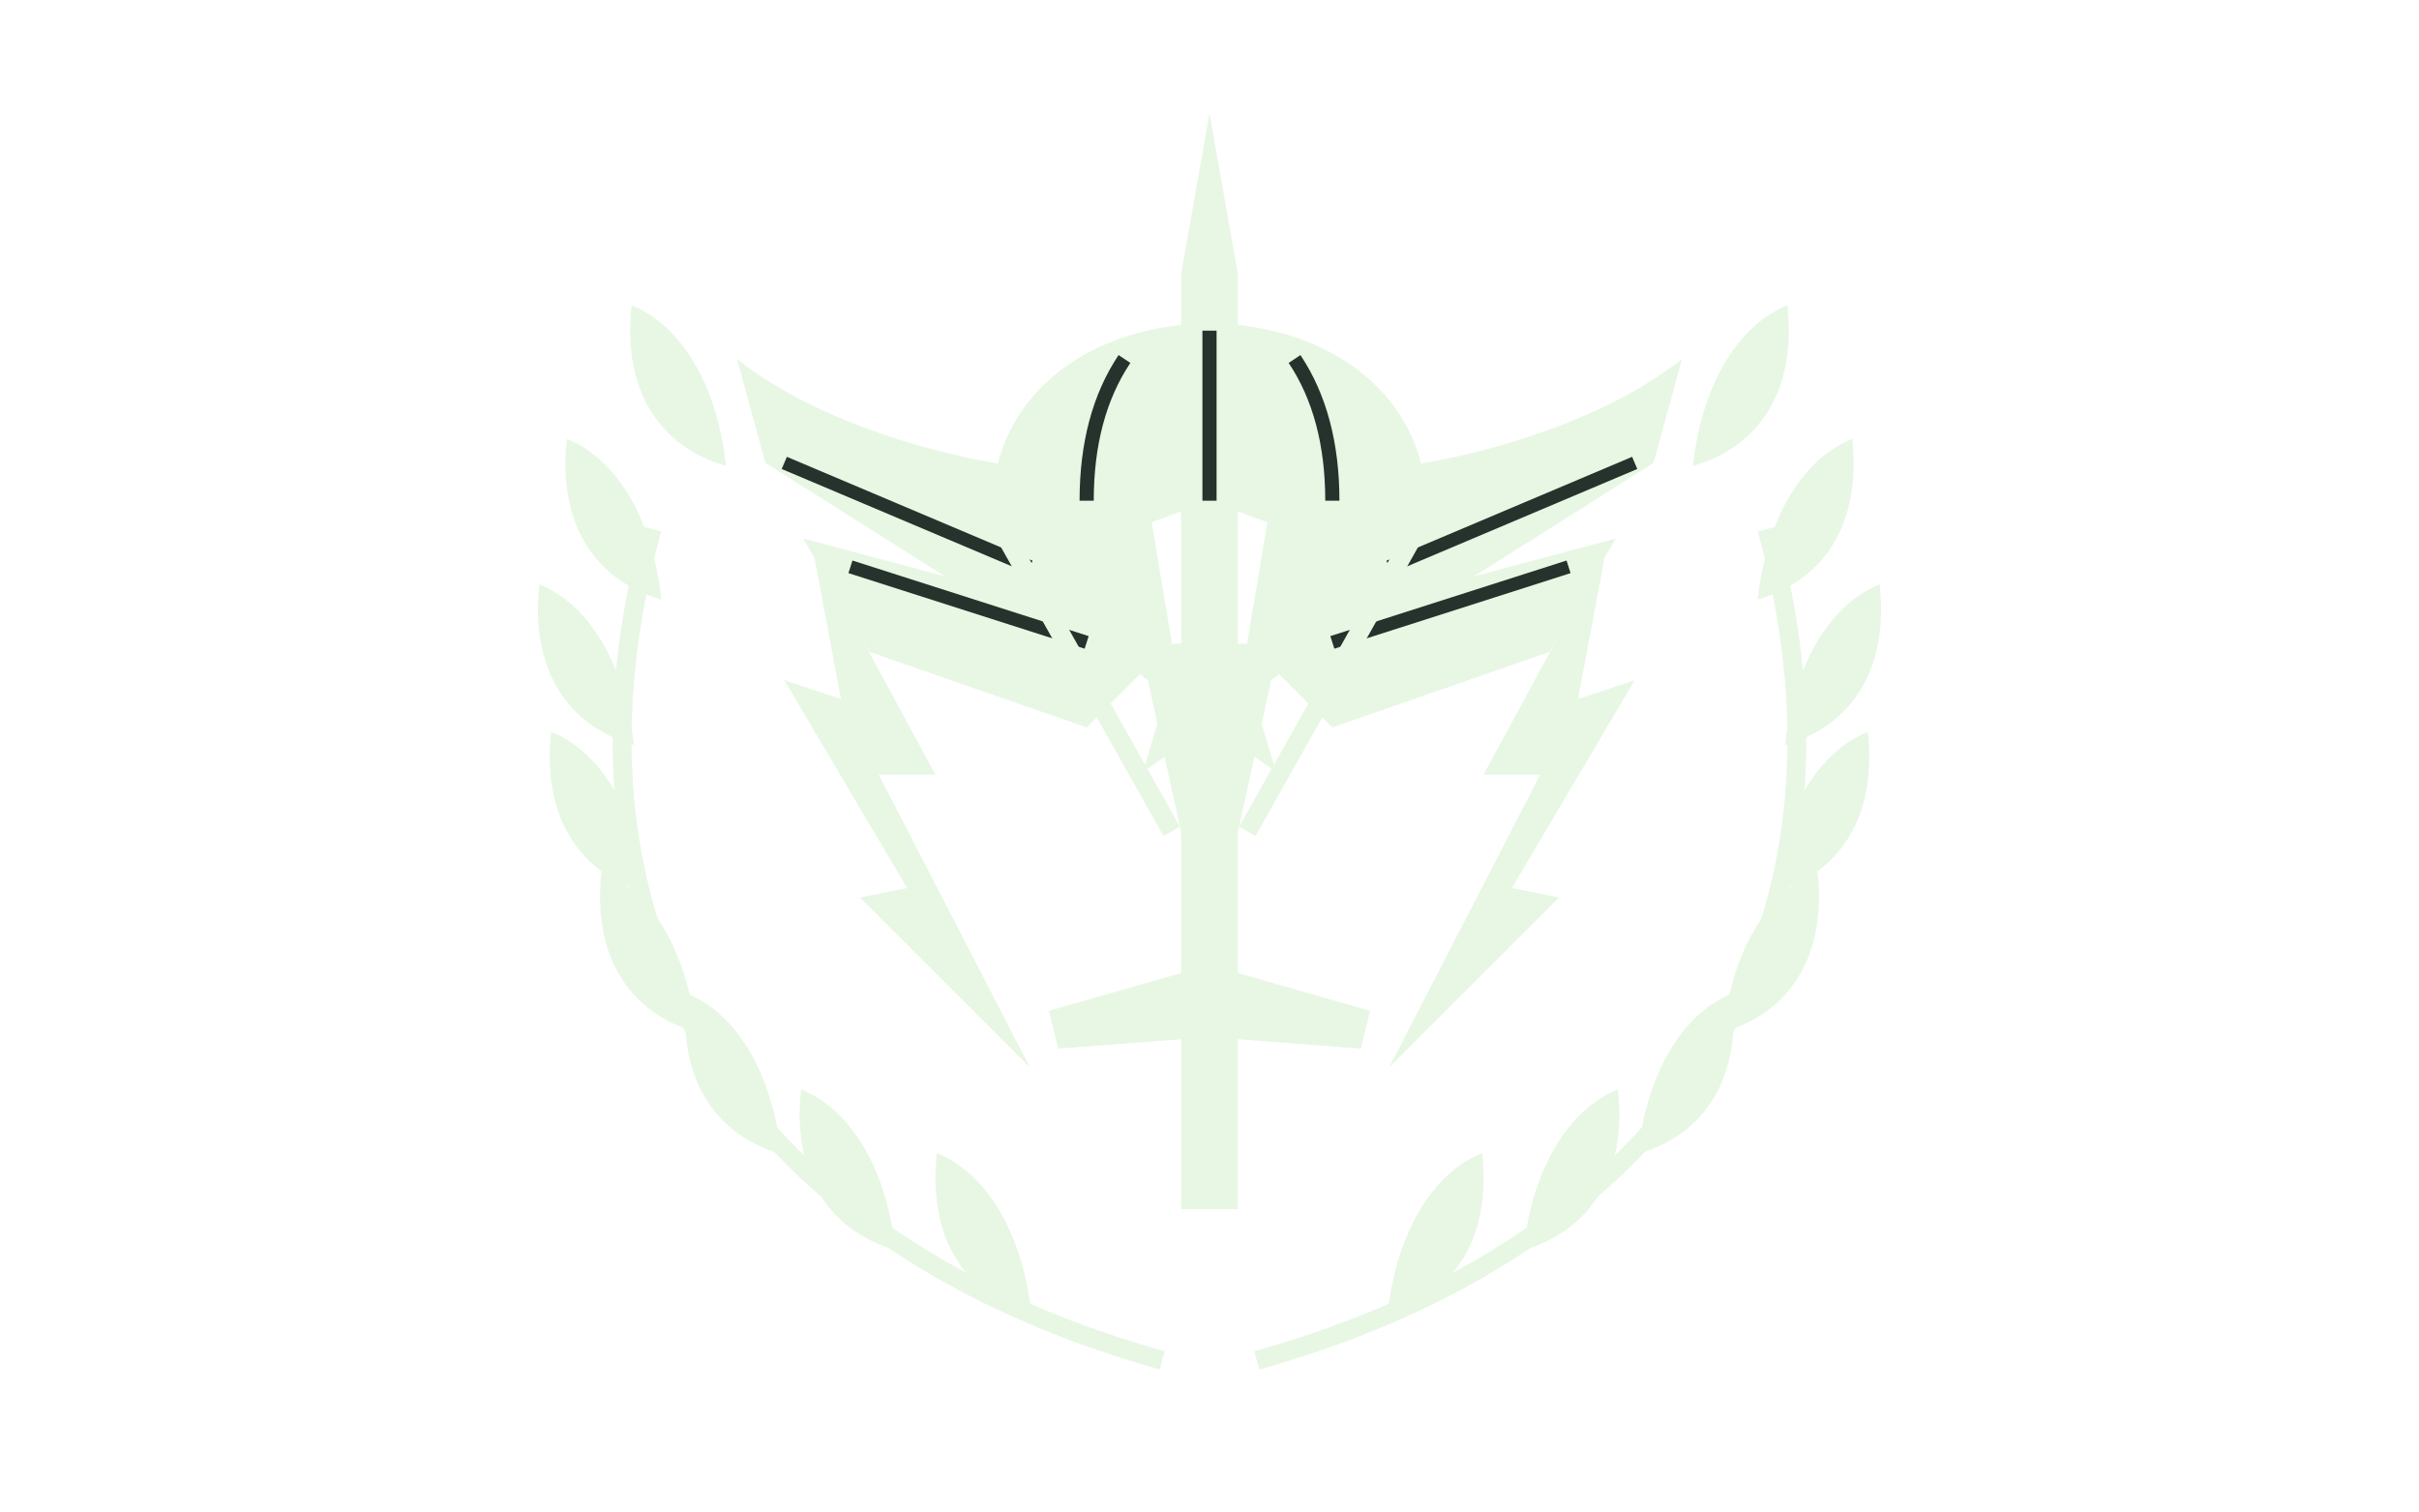
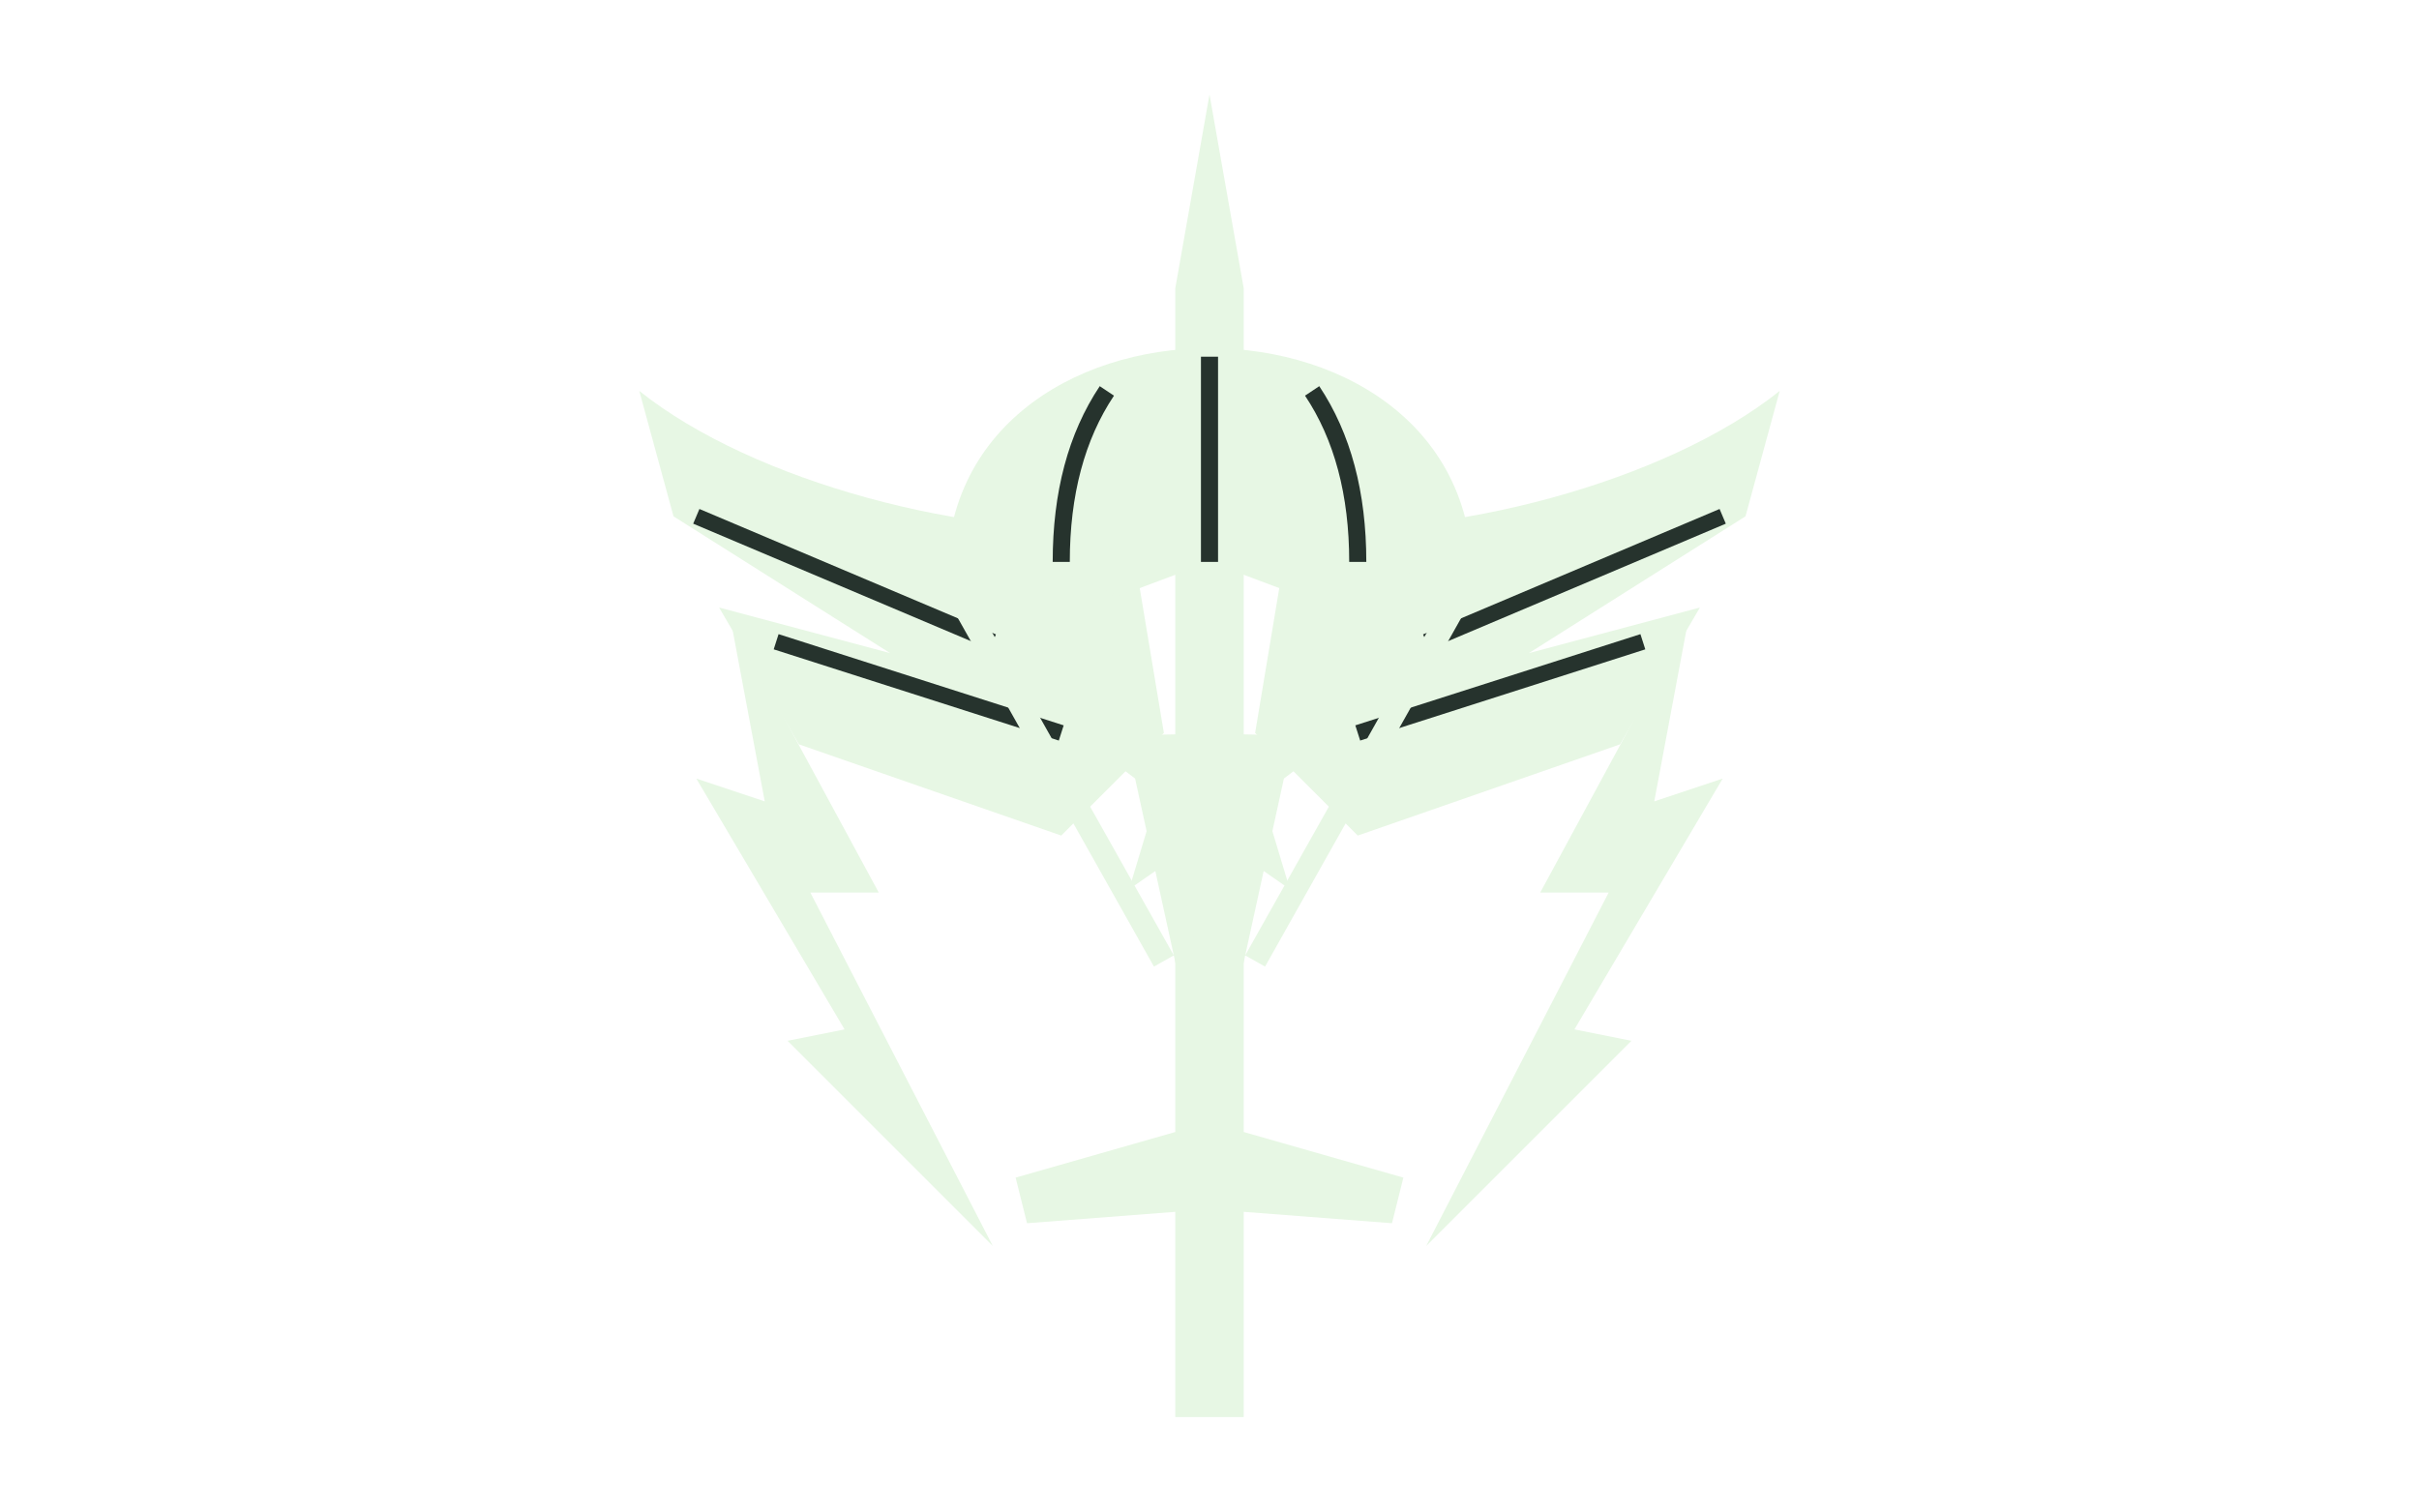
<svg xmlns="http://www.w3.org/2000/svg" width="256" height="160" viewBox="0 0 256 160">
-   <g stroke="#e7f7e4" stroke-width="2" fill="none">
-     <path d="M123 144 C80 132 57 100 69 56 M133 144 C176 132 199 100 187 56" />
+   <g transform="translate(-26.48276 -4.482759) scale(1.206897)">
+     <path d="M125 29 L128 12 L131 29 L131 103 L145 107 L144 111 L131 110 L131 128 L125 128 L125 110 L112 111 L111 107 L125 103 Z" fill="#e7f7e4" />
+     <path d="M86 58 L99 82 L93 82 L109 113 L91 95 L96 94 L83 72 L89 74Z" fill="#e7f7e4" />
+     <path d="M170 58 L157 82 L163 82 L147 113 L165 95 L160 94 L173 72 L167 74Z" fill="#e7f7e4" />
+     <path d="M121 50 C107 51 88 46 78 38 L81 49 L100 61 L85 57 L92 69 L115 77 L124 68Z" fill="#e7f7e4" />
+     <g transform="translate(256 0) scale(-1 1)">
+       <path d="M121 50 C107 51 88 46 78 38 L81 49 L100 61 L85 57 L92 69 L115 77 L124 68Z" fill="#e7f7e4" />
+     </g>
+     <g stroke="#26332d" stroke-width="1.4" fill="none">
+       <path d="M83 49 L109 60 M90 60 L115 68 M173 49 L147 60 M166 60 L141 68" />
+     </g>
+     <path d="M105 56 C103 27 153 27 151 56 L143 53 L136 56 L128 53 L120 56 L113 53Z" fill="#e7f7e4" />
+     <path d="M128 35 V53 M119 38 Q115 44 115 53 M137 38 Q141 44 141 53" stroke="#26332d" stroke-width="1.5" fill="none" />
+     <g fill="none" stroke="#e7f7e4" stroke-width="2">
+       <path d="M106 56 L124 88 M119 56 L126 88 M137 56 L130 88 M150 56 L132 88" />
+     </g>
+     <path d="M128.00,60.00L130.82,68.12L139.41,68.29L132.57,73.48L135.05,81.71L128.00,76.80L120.95,81.71L123.43,73.48L116.59,68.29L125.18,68.12Z" fill="#e7f7e4" />
  </g>
-   <path d="M76.84 49.32 C75.84 40.32 71.84 34.32 66.84 32.32 C65.84 41.32 69.84 47.32 76.84 49.32Z" fill="#e7f7e4" />
-   <path d="M69.99 63.46 C68.99 54.46 64.99 48.46 59.99 46.46 C58.99 55.46 62.99 61.46 69.99 63.46Z" fill="#e7f7e4" />
-   <path d="M67.08 78.86 C66.08 69.86 62.08 63.86 57.08 61.86 C56.08 70.86 60.08 76.86 67.08 78.86Z" fill="#e7f7e4" />
-   <path d="M68.33 94.47 C67.33 85.47 63.33 79.47 58.33 77.47 C57.33 86.47 61.33 92.47 68.33 94.47Z" fill="#e7f7e4" />
-   <path d="M73.65 109.24 C72.65 100.24 68.65 94.24 63.65 92.24 C62.65 101.24 66.65 107.24 73.65 109.24Z" fill="#e7f7e4" />
-   <path d="M82.67 122.15 C81.67 113.15 77.67 107.15 72.67 105.15 C71.67 114.15 75.67 120.15 82.67 122.15Z" fill="#e7f7e4" />
-   <path d="M94.78 132.32 C93.78 123.32 89.78 117.32 84.78 115.32 C83.78 124.32 87.78 130.32 94.78 132.32Z" fill="#e7f7e4" />
-   <path d="M109.15 139.06 C108.15 130.06 104.15 124.06 99.15 122.06 C98.15 131.06 102.15 137.06 109.15 139.06Z" fill="#e7f7e4" />
-   <path d="M179.16 49.32 C180.16 40.32 184.16 34.32 189.16 32.32 C190.16 41.32 186.16 47.32 179.16 49.32Z" fill="#e7f7e4" />
-   <path d="M186.01 63.46 C187.01 54.46 191.01 48.46 196.01 46.46 C197.01 55.46 193.01 61.46 186.01 63.46Z" fill="#e7f7e4" />
-   <path d="M188.92 78.86 C189.92 69.86 193.92 63.86 198.92 61.86 C199.92 70.86 195.92 76.86 188.92 78.86Z" fill="#e7f7e4" />
-   <path d="M187.67 94.47 C188.67 85.47 192.67 79.47 197.67 77.47 C198.67 86.47 194.67 92.47 187.67 94.47Z" fill="#e7f7e4" />
-   <path d="M182.35 109.24 C183.35 100.24 187.35 94.24 192.35 92.24 C193.35 101.24 189.35 107.24 182.35 109.24Z" fill="#e7f7e4" />
-   <path d="M173.33 122.15 C174.33 113.15 178.33 107.15 183.33 105.15 C184.33 114.15 180.33 120.15 173.33 122.15Z" fill="#e7f7e4" />
-   <path d="M161.22 132.32 C162.22 123.32 166.22 117.32 171.22 115.32 C172.22 124.32 168.22 130.32 161.22 132.32Z" fill="#e7f7e4" />
-   <path d="M146.85 139.06 C147.85 130.06 151.85 124.06 156.85 122.06 C157.85 131.06 153.85 137.06 146.85 139.06Z" fill="#e7f7e4" />
-   <path d="M125 29 L128 12 L131 29 L131 103 L145 107 L144 111 L131 110 L131 128 L125 128 L125 110 L112 111 L111 107 L125 103 Z" fill="#e7f7e4" />
-   <path d="M86 58 L99 82 L93 82 L109 113 L91 95 L96 94 L83 72 L89 74Z" fill="#e7f7e4" />
-   <path d="M170 58 L157 82 L163 82 L147 113 L165 95 L160 94 L173 72 L167 74Z" fill="#e7f7e4" />
-   <path d="M121 50 C107 51 88 46 78 38 L81 49 L100 61 L85 57 L92 69 L115 77 L124 68Z" fill="#e7f7e4" />
-   <g transform="translate(256 0) scale(-1 1)">
-     <path d="M121 50 C107 51 88 46 78 38 L81 49 L100 61 L85 57 L92 69 L115 77 L124 68Z" fill="#e7f7e4" />
-   </g>
-   <g stroke="#26332d" stroke-width="1.4" fill="none">
-     <path d="M83 49 L109 60 M90 60 L115 68 M173 49 L147 60 M166 60 L141 68" />
-   </g>
-   <path d="M105 56 C103 27 153 27 151 56 L143 53 L136 56 L128 53 L120 56 L113 53Z" fill="#e7f7e4" />
-   <path d="M128 35 V53 M119 38 Q115 44 115 53 M137 38 Q141 44 141 53" stroke="#26332d" stroke-width="1.5" fill="none" />
-   <g fill="none" stroke="#e7f7e4" stroke-width="2">
-     <path d="M106 56 L124 88 M119 56 L126 88 M137 56 L130 88 M150 56 L132 88" />
-   </g>
-   <path d="M128.00,60.00L130.82,68.12L139.41,68.29L132.57,73.48L135.05,81.71L128.00,76.80L120.95,81.71L123.43,73.48L116.59,68.29L125.18,68.12Z" fill="#e7f7e4" />
</svg>
